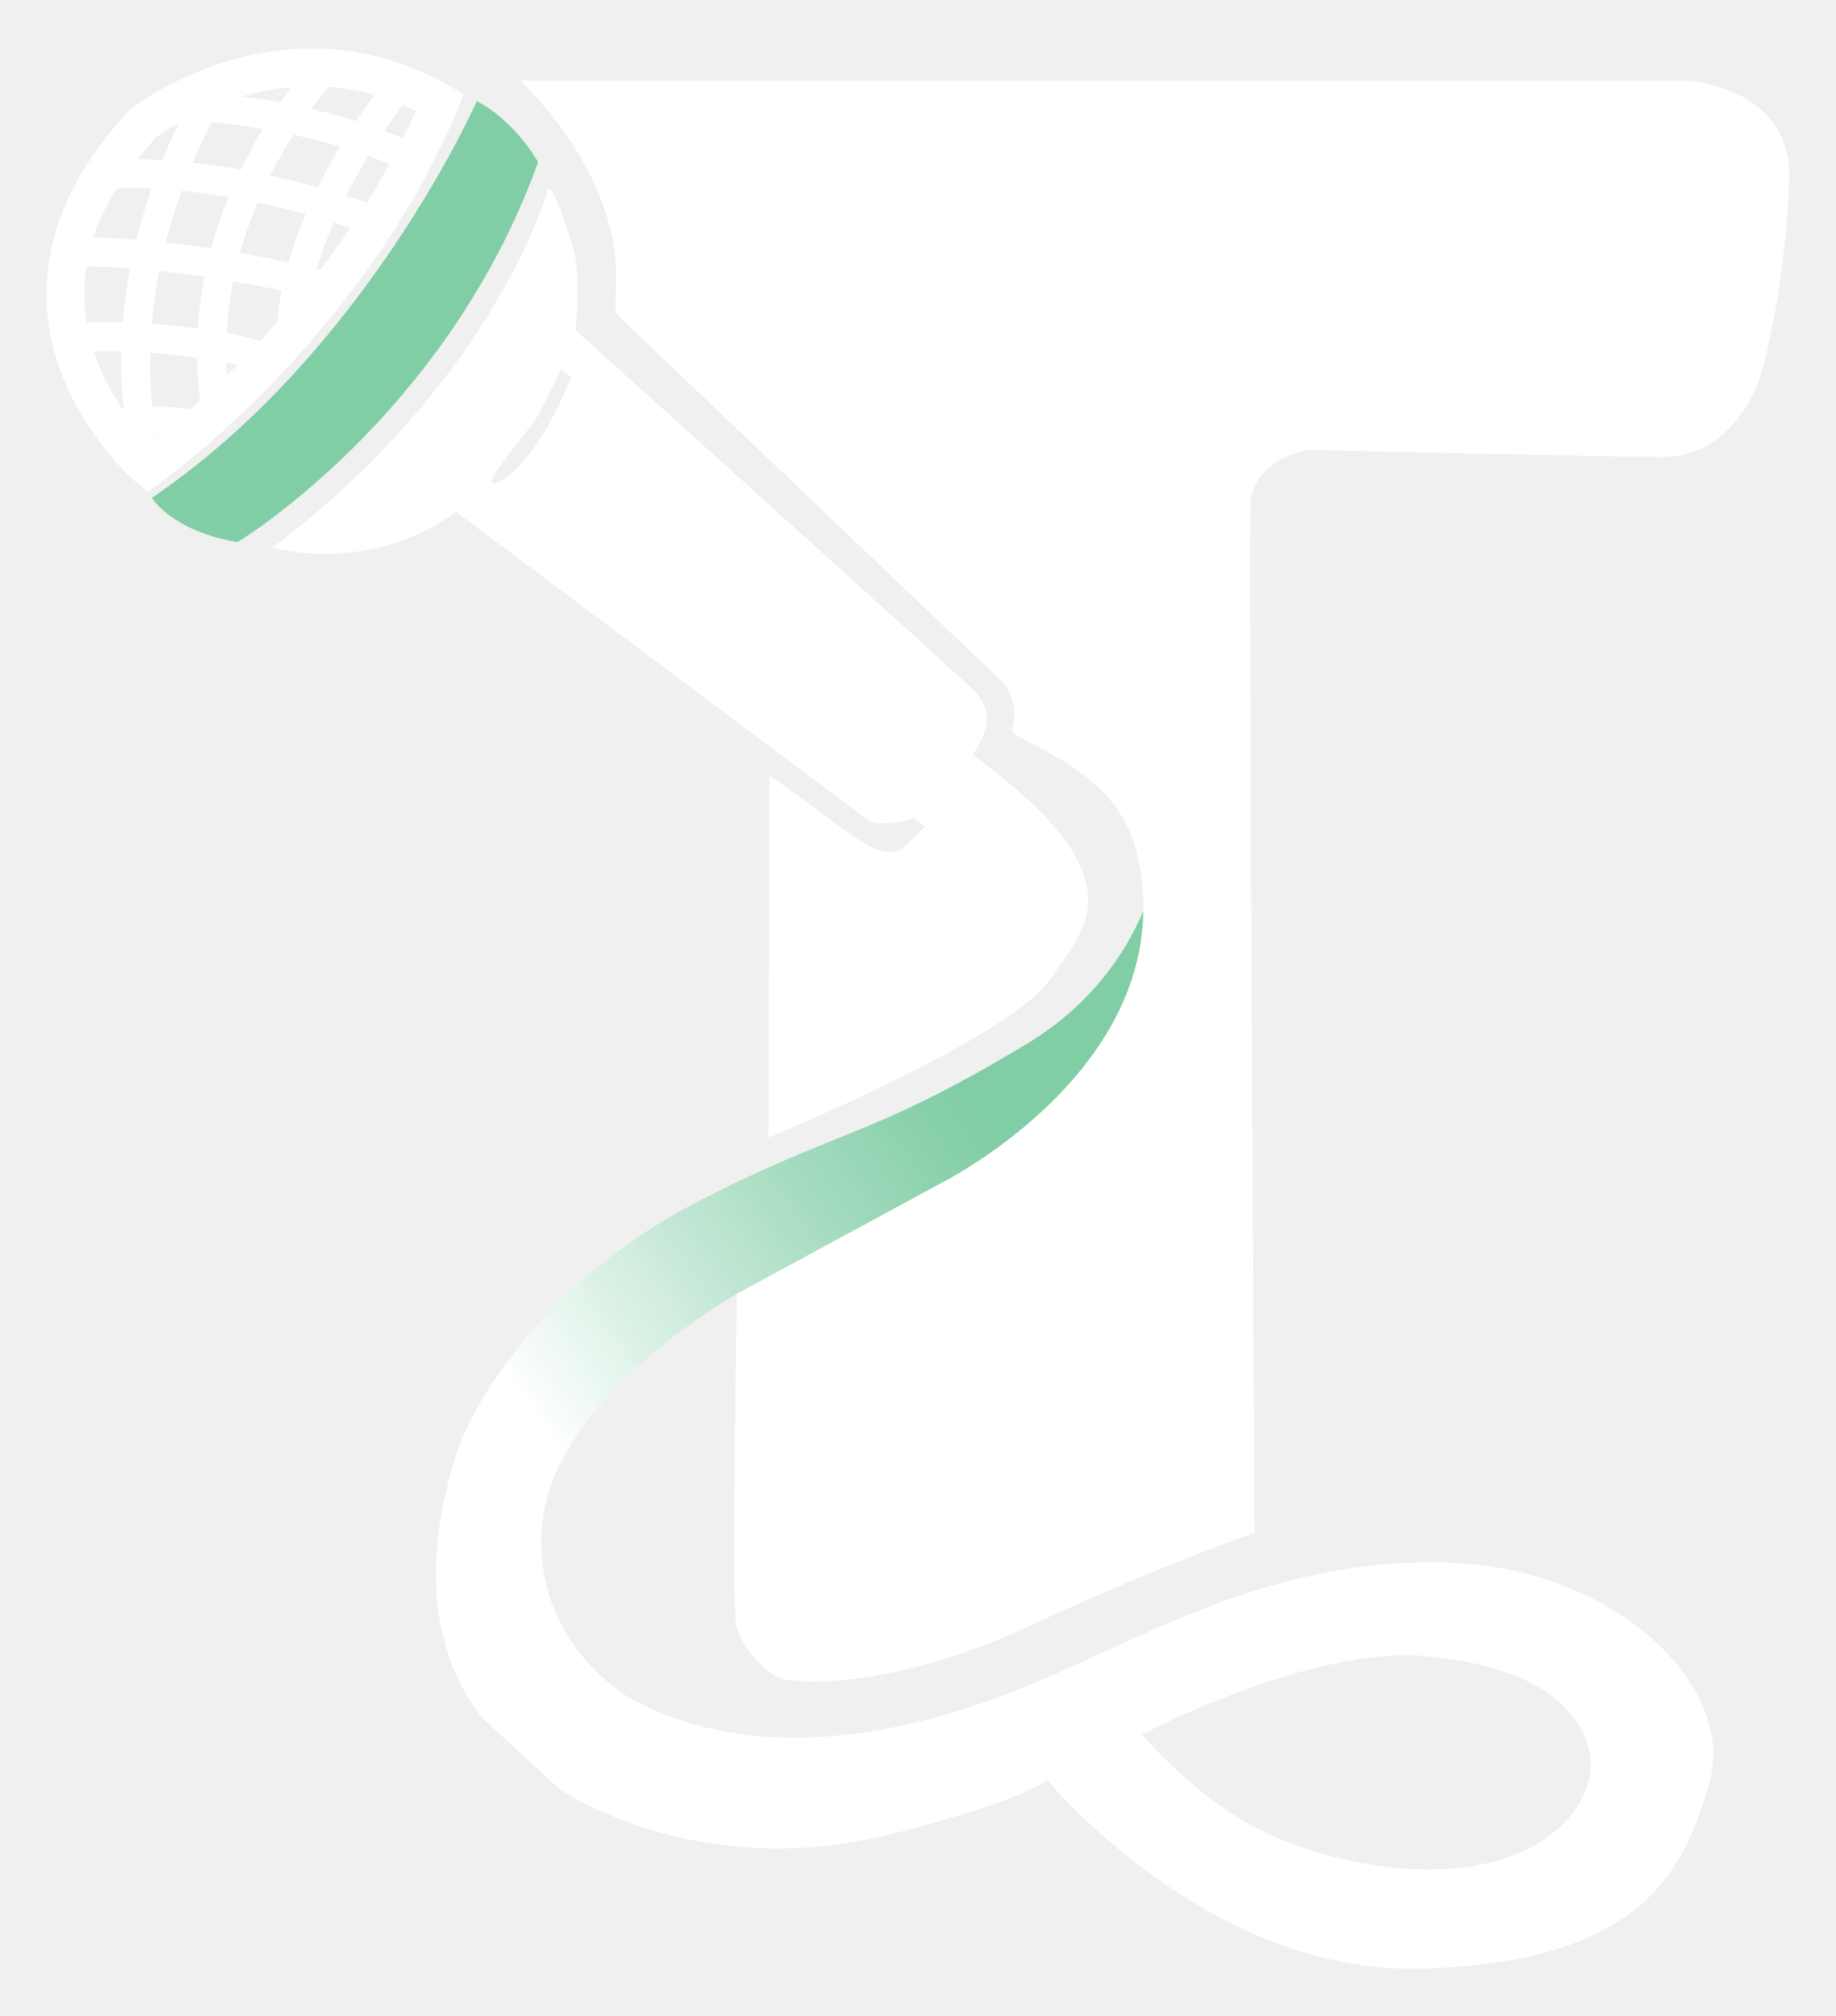
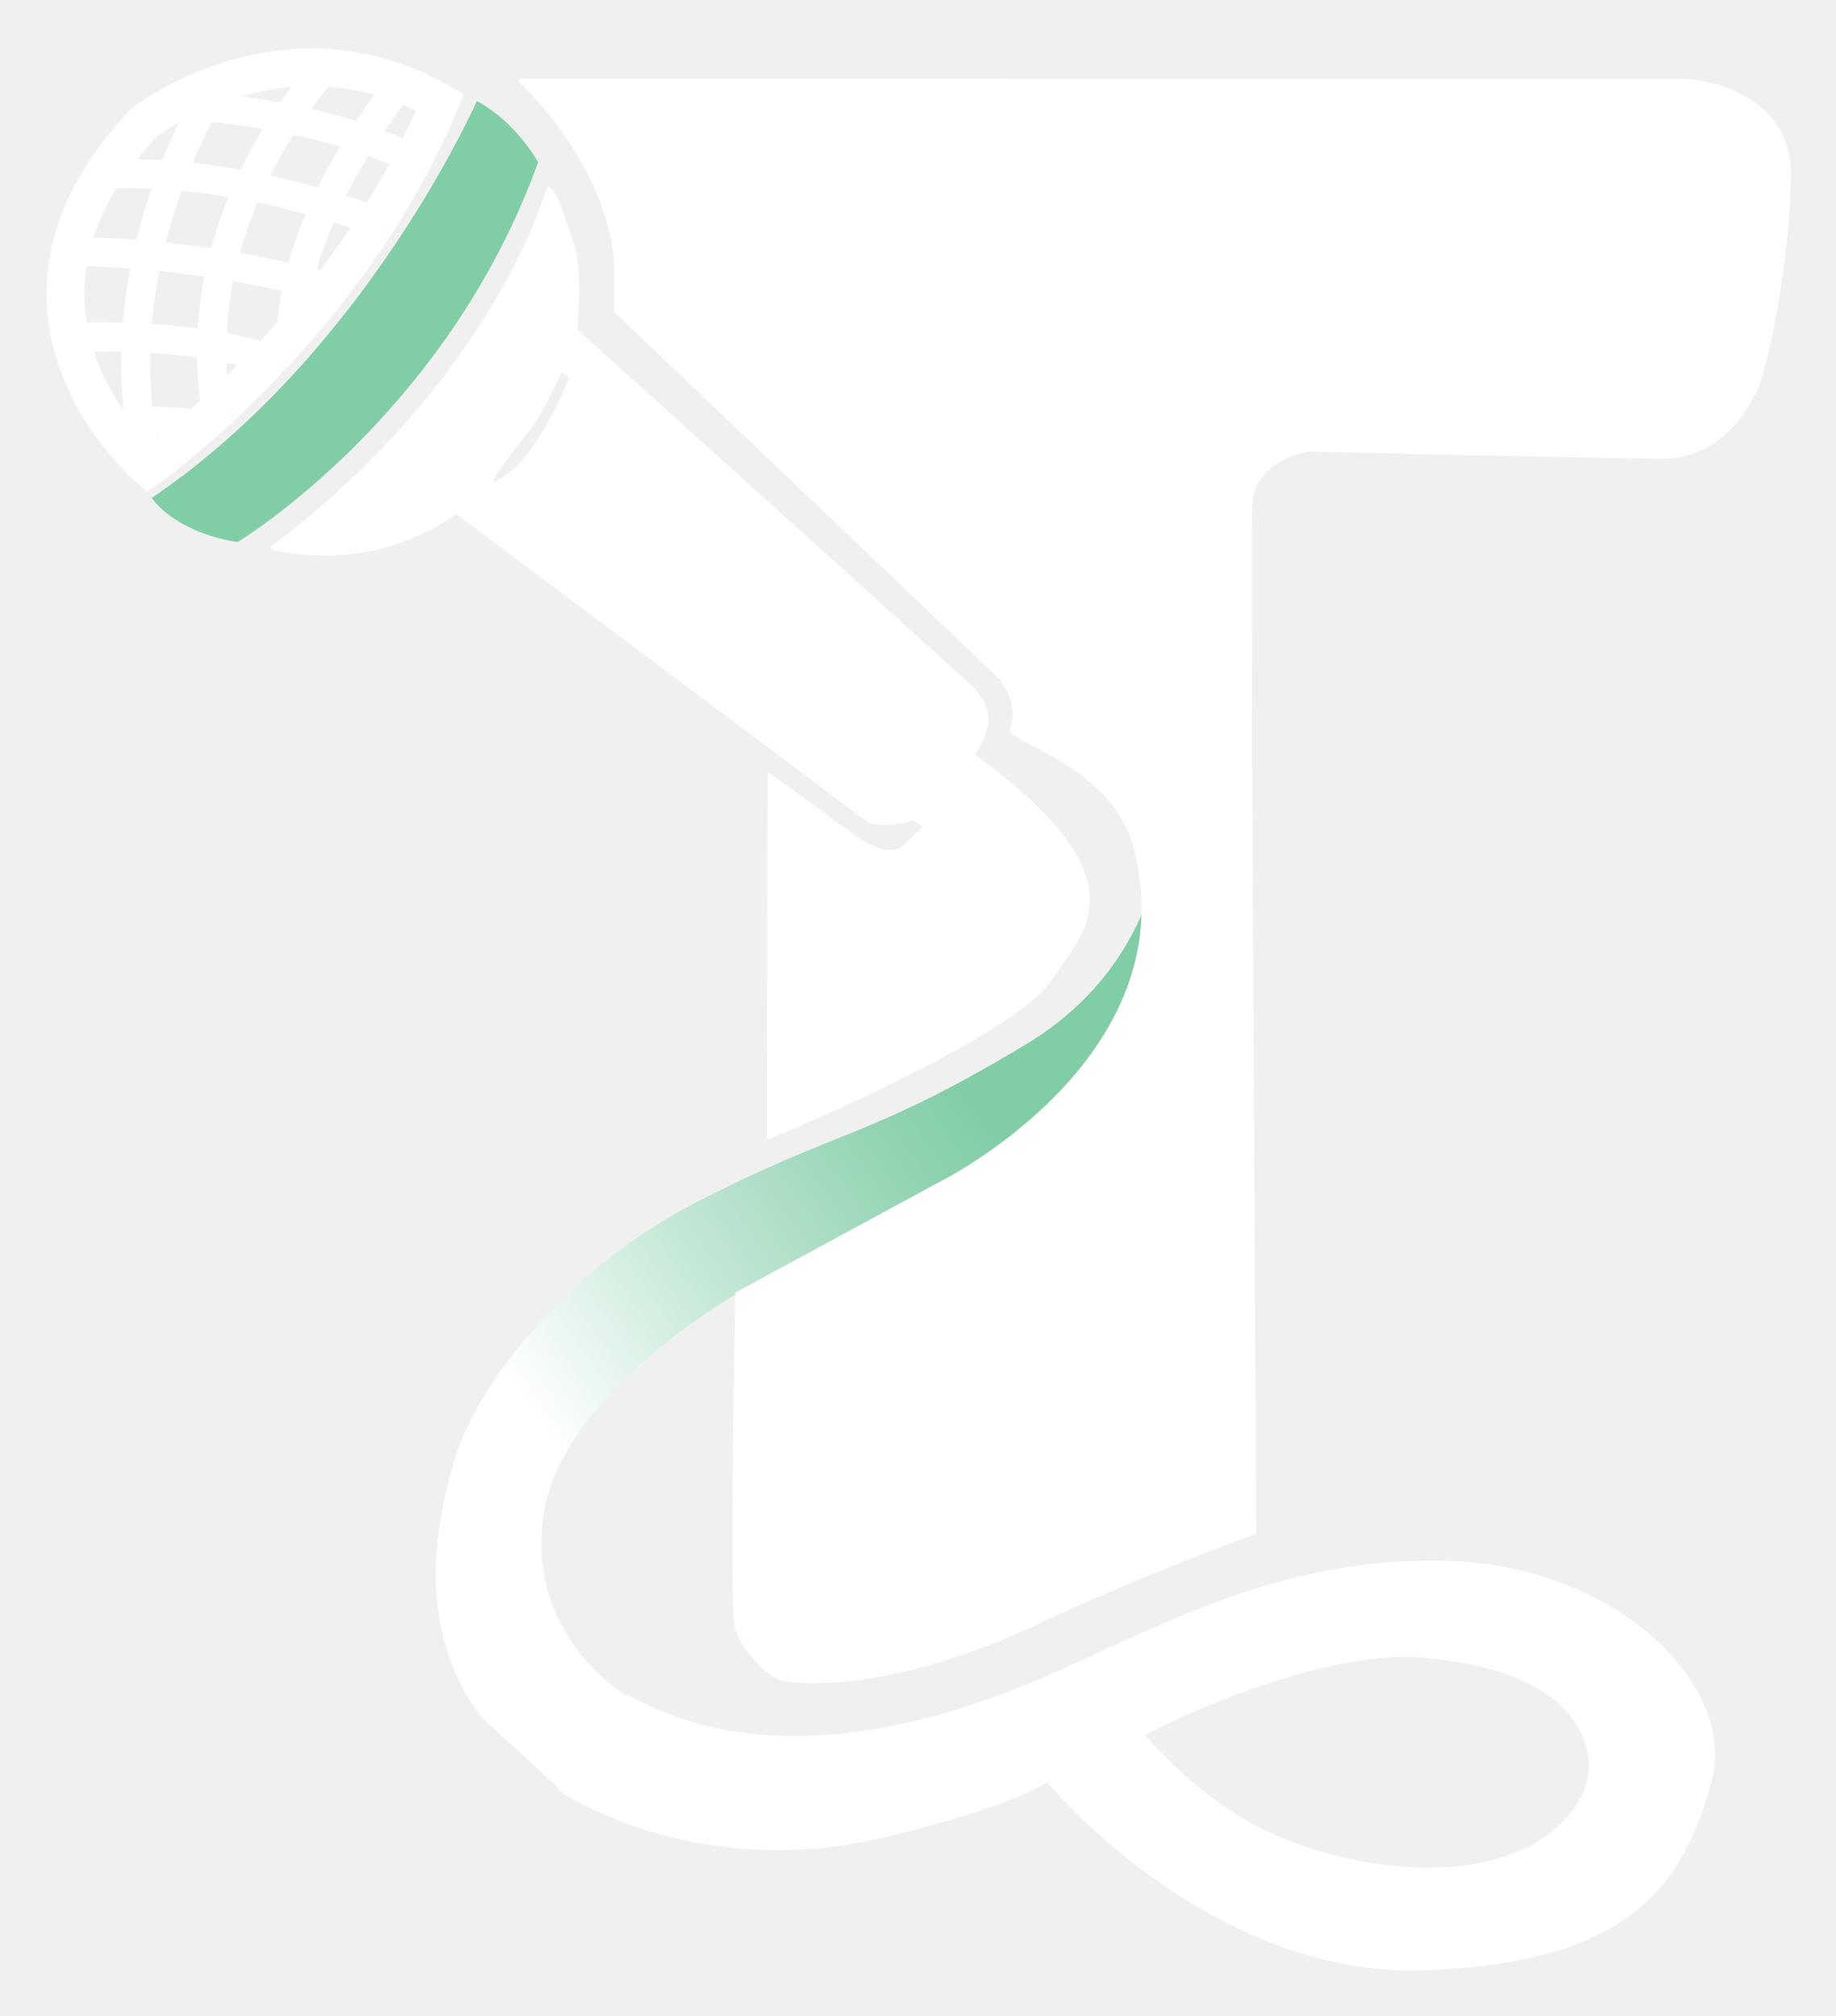
<svg xmlns="http://www.w3.org/2000/svg" viewBox="0 0 632 694" width="632" height="694">
-   <g transform="translate(-659 -240)">
-     <clipPath id="hole-r">
-       <path clip-rule="evenodd" d="M0 0H1920V1080H0Z M 1052.176 837.094 C 1052.176 837.094 1110.117 806.387 1150.094 810.152 C 1190.074 813.918 1203.691 829.562 1206.297 843.758 C 1208.906 857.953 1196.445 875.625 1170.953 881.418 C 1145.461 887.215 1113.594 880.551 1091.574 869.25 C 1069.559 857.953 1052.176 837.094 1052.176 837.094 " />
-     </clipPath>
-     <g clip-path="url(#hole-r)">
-       <defs>
-         <clipPath id="clip-0-r">
-           <path clip-rule="nonzero" d="M 809 503 L 1080 503 L 1080 856 L 809 856 Z M 809 503 " />
-         </clipPath>
-         <clipPath id="clip-1-r">
-           <path clip-rule="nonzero" d="M 1012.203 599.535 C 957.949 632.152 948.312 628.266 898.617 653.961 C 848.926 679.652 822.102 720.879 815.891 741.207 C 809.68 761.535 800.926 800.219 824.926 831.277 L 851.605 855.852 L 874.996 824.012 C 874.996 824.012 839.891 803.605 846.102 761.535 C 852.312 719.465 912.715 685.359 912.715 685.359 L 1079.891 618.102 L 1060.871 503.391 C 1060.871 503.391 1068.5 565.695 1012.203 599.535 " />
-         </clipPath>
-         <linearGradient id="lp-r" gradientUnits="userSpaceOnUse" x1="-0.576" y1="0" x2="1.732" y2="0" gradientTransform="matrix(152.6395, -107.5975, 107.5975, 152.6395, 857.4816, 749.2346)">
-           <stop offset="0" stop-color="#FFFFFF" stop-opacity="1" />
-           <stop offset="0.25" stop-color="#FFFFFF" stop-opacity="1" />
-           <stop offset="0.254" stop-color="#FEFFFE" stop-opacity="1" />
-           <stop offset="0.258" stop-color="#FCFEFD" stop-opacity="1" />
-           <stop offset="0.262" stop-color="#FBFDFC" stop-opacity="1" />
-           <stop offset="0.266" stop-color="#F9FDFB" stop-opacity="1" />
-           <stop offset="0.27" stop-color="#F8FCFA" stop-opacity="1" />
-           <stop offset="0.273" stop-color="#F7FCF9" stop-opacity="1" />
-           <stop offset="0.277" stop-color="#F5FBF8" stop-opacity="1" />
-           <stop offset="0.281" stop-color="#F4FBF7" stop-opacity="1" />
-           <stop offset="0.285" stop-color="#F3FAF6" stop-opacity="1" />
-           <stop offset="0.289" stop-color="#F2FAF6" stop-opacity="1" />
-           <stop offset="0.293" stop-color="#F1F9F5" stop-opacity="1" />
-           <stop offset="0.297" stop-color="#EFF9F4" stop-opacity="1" />
-           <stop offset="0.301" stop-color="#EDF8F3" stop-opacity="1" />
-           <stop offset="0.305" stop-color="#ECF8F2" stop-opacity="1" />
-           <stop offset="0.309" stop-color="#EBF7F1" stop-opacity="1" />
-           <stop offset="0.312" stop-color="#EAF7F0" stop-opacity="1" />
-           <stop offset="0.316" stop-color="#E9F6EF" stop-opacity="1" />
-           <stop offset="0.32" stop-color="#E7F5EE" stop-opacity="1" />
-           <stop offset="0.324" stop-color="#E6F5ED" stop-opacity="1" />
-           <stop offset="0.328" stop-color="#E5F5EC" stop-opacity="1" />
-           <stop offset="0.332" stop-color="#E3F4EC" stop-opacity="1" />
-           <stop offset="0.336" stop-color="#E2F4EB" stop-opacity="1" />
-           <stop offset="0.34" stop-color="#E1F3EA" stop-opacity="1" />
-           <stop offset="0.344" stop-color="#DFF2E8" stop-opacity="1" />
-           <stop offset="0.348" stop-color="#DEF2E8" stop-opacity="1" />
-           <stop offset="0.352" stop-color="#DDF1E7" stop-opacity="1" />
-           <stop offset="0.355" stop-color="#DCF1E6" stop-opacity="1" />
-           <stop offset="0.359" stop-color="#DAF0E5" stop-opacity="1" />
-           <stop offset="0.363" stop-color="#D9F0E4" stop-opacity="1" />
-           <stop offset="0.367" stop-color="#D8F0E4" stop-opacity="1" />
-           <stop offset="0.371" stop-color="#D6EFE2" stop-opacity="1" />
-           <stop offset="0.375" stop-color="#D5EEE1" stop-opacity="1" />
-           <stop offset="0.379" stop-color="#D4EEE1" stop-opacity="1" />
-           <stop offset="0.383" stop-color="#D3EDE0" stop-opacity="1" />
-           <stop offset="0.387" stop-color="#D2EDDF" stop-opacity="1" />
-           <stop offset="0.391" stop-color="#D1EDDE" stop-opacity="1" />
-           <stop offset="0.395" stop-color="#CFECDD" stop-opacity="1" />
-           <stop offset="0.398" stop-color="#CEEBDC" stop-opacity="1" />
-           <stop offset="0.402" stop-color="#CDEBDB" stop-opacity="1" />
-           <stop offset="0.406" stop-color="#CBEADA" stop-opacity="1" />
-           <stop offset="0.41" stop-color="#CAEAD9" stop-opacity="1" />
-           <stop offset="0.414" stop-color="#C9E9D9" stop-opacity="1" />
-           <stop offset="0.418" stop-color="#C7E9D8" stop-opacity="1" />
-           <stop offset="0.422" stop-color="#C6E8D7" stop-opacity="1" />
-           <stop offset="0.426" stop-color="#C5E8D6" stop-opacity="1" />
-           <stop offset="0.43" stop-color="#C4E8D5" stop-opacity="1" />
-           <stop offset="0.434" stop-color="#C2E7D4" stop-opacity="1" />
-           <stop offset="0.438" stop-color="#C1E6D3" stop-opacity="1" />
-           <stop offset="0.441" stop-color="#C0E6D2" stop-opacity="1" />
-           <stop offset="0.445" stop-color="#BFE6D2" stop-opacity="1" />
-           <stop offset="0.449" stop-color="#BEE5D1" stop-opacity="1" />
-           <stop offset="0.453" stop-color="#BDE5D0" stop-opacity="1" />
-           <stop offset="0.457" stop-color="#BCE4CF" stop-opacity="1" />
-           <stop offset="0.461" stop-color="#BAE4CE" stop-opacity="1" />
-           <stop offset="0.465" stop-color="#B9E3CE" stop-opacity="1" />
-           <stop offset="0.469" stop-color="#B8E3CD" stop-opacity="1" />
-           <stop offset="0.473" stop-color="#B7E2CC" stop-opacity="1" />
-           <stop offset="0.477" stop-color="#B6E2CB" stop-opacity="1" />
-           <stop offset="0.48" stop-color="#B5E1CA" stop-opacity="1" />
-           <stop offset="0.484" stop-color="#B3E1C9" stop-opacity="1" />
-           <stop offset="0.488" stop-color="#B2E0C8" stop-opacity="1" />
-           <stop offset="0.492" stop-color="#B1E0C8" stop-opacity="1" />
-           <stop offset="0.496" stop-color="#AFDFC7" stop-opacity="1" />
-           <stop offset="0.5" stop-color="#AEDFC6" stop-opacity="1" />
-           <stop offset="0.504" stop-color="#ADDFC5" stop-opacity="1" />
-           <stop offset="0.508" stop-color="#ACDEC4" stop-opacity="1" />
-           <stop offset="0.512" stop-color="#ABDEC4" stop-opacity="1" />
-           <stop offset="0.516" stop-color="#AADDC3" stop-opacity="1" />
-           <stop offset="0.52" stop-color="#A9DDC2" stop-opacity="1" />
-           <stop offset="0.523" stop-color="#A8DCC1" stop-opacity="1" />
-           <stop offset="0.527" stop-color="#A7DCC1" stop-opacity="1" />
-           <stop offset="0.531" stop-color="#A6DCC0" stop-opacity="1" />
-           <stop offset="0.535" stop-color="#A4DBBF" stop-opacity="1" />
-           <stop offset="0.539" stop-color="#A3DBBE" stop-opacity="1" />
-           <stop offset="0.543" stop-color="#A2DABD" stop-opacity="1" />
-           <stop offset="0.547" stop-color="#A1DABD" stop-opacity="1" />
-           <stop offset="0.551" stop-color="#A0D9BC" stop-opacity="1" />
-           <stop offset="0.555" stop-color="#9FD9BB" stop-opacity="1" />
-           <stop offset="0.559" stop-color="#9ED8BA" stop-opacity="1" />
-           <stop offset="0.562" stop-color="#9DD8B9" stop-opacity="1" />
-           <stop offset="0.566" stop-color="#9CD8B9" stop-opacity="1" />
-           <stop offset="0.57" stop-color="#9BD7B8" stop-opacity="1" />
-           <stop offset="0.574" stop-color="#9AD7B7" stop-opacity="1" />
-           <stop offset="0.578" stop-color="#99D6B7" stop-opacity="1" />
-           <stop offset="0.582" stop-color="#97D6B6" stop-opacity="1" />
-           <stop offset="0.586" stop-color="#97D6B5" stop-opacity="1" />
-           <stop offset="0.59" stop-color="#96D5B5" stop-opacity="1" />
-           <stop offset="0.594" stop-color="#95D5B4" stop-opacity="1" />
-           <stop offset="0.598" stop-color="#94D4B3" stop-opacity="1" />
-           <stop offset="0.602" stop-color="#93D4B2" stop-opacity="1" />
-           <stop offset="0.605" stop-color="#92D4B2" stop-opacity="1" />
-           <stop offset="0.609" stop-color="#90D3B1" stop-opacity="1" />
-           <stop offset="0.613" stop-color="#8FD3B0" stop-opacity="1" />
-           <stop offset="0.617" stop-color="#8ED2AF" stop-opacity="1" />
-           <stop offset="0.621" stop-color="#8ED2AF" stop-opacity="1" />
-           <stop offset="0.625" stop-color="#8DD2AE" stop-opacity="1" />
-           <stop offset="0.629" stop-color="#8CD1AE" stop-opacity="1" />
-           <stop offset="0.633" stop-color="#8BD1AD" stop-opacity="1" />
-           <stop offset="0.637" stop-color="#8AD1AC" stop-opacity="1" />
-           <stop offset="0.641" stop-color="#89D0AC" stop-opacity="1" />
-           <stop offset="0.645" stop-color="#88D0AB" stop-opacity="1" />
-           <stop offset="0.648" stop-color="#87CFAA" stop-opacity="1" />
-           <stop offset="0.652" stop-color="#87CFAA" stop-opacity="1" />
-           <stop offset="0.656" stop-color="#86CFA9" stop-opacity="1" />
-           <stop offset="0.66" stop-color="#85CFA9" stop-opacity="1" />
-           <stop offset="0.664" stop-color="#84CEA8" stop-opacity="1" />
-           <stop offset="0.668" stop-color="#83CEA8" stop-opacity="1" />
-           <stop offset="0.672" stop-color="#83CEA7" stop-opacity="1" />
-           <stop offset="0.676" stop-color="#82CDA7" stop-opacity="1" />
-           <stop offset="0.68" stop-color="#81CDA6" stop-opacity="1" />
-           <stop offset="0.688" stop-color="#81CDA6" stop-opacity="1" />
-           <stop offset="0.75" stop-color="#81CDA6" stop-opacity="1" />
-           <stop offset="1" stop-color="#81CDA6" stop-opacity="1" />
-         </linearGradient>
-       </defs>
-       <path fill-rule="nonzero" fill="#FFFFFF" fill-opacity="1" d="M 832.336 404.852 C 819.395 412.746 840.938 388.711 843.996 383.309 C 847.055 377.906 852.172 367.312 852.172 367.312 L 855.656 369.871 C 855.656 369.871 845.277 396.961 832.336 404.852 M 994.109 477.48 C 987.125 470.719 857.176 353.707 857.176 353.707 C 857.176 353.707 859.148 332.395 855.961 323.828 C 852.777 315.258 850.688 306.328 847.75 304.953 C 847.75 304.953 830.066 370.254 752.742 428.547 C 752.742 428.547 785.703 438.234 816.062 416.215 L 958.332 522.703 C 958.332 522.703 964.348 524.949 973.363 521.641 C 974.379 521.27 975.43 520.828 976.516 520.305 L 993.719 499.777 C 993.719 499.777 1004.555 487.594 994.109 477.48 " />
-       <path fill-rule="nonzero" fill="#FFFFFF" fill-opacity="1" d="M 874.996 824.012 L 851.605 855.852 C 851.605 855.852 896.867 887.309 962.109 872.23 C 962.109 872.23 1005.523 862.207 1019.574 852.773 C 1019.574 852.773 1074.809 919.938 1148.781 917.676 C 1222.762 915.418 1238.57 885.77 1247.605 853.301 C 1256.641 820.828 1215.699 779.605 1157.254 777.914 C 1098.809 776.219 1056.172 801.867 1016.359 818.832 C 976.547 835.793 920.555 849.777 874.996 824.012 " />
-       <g clip-path="url(#clip-0-r)">
-         <g clip-path="url(#clip-1-r)">
-           <path fill-rule="nonzero" fill="url(#lp-r)" d="M 634.945 620.391 L 893.527 987.219 L 1245.867 738.852 L 987.285 372.02 Z M 634.945 620.391 " />
-         </g>
-       </g>
-       <path fill-rule="nonzero" fill="#FFFFFF" fill-opacity="1" d="M 870.949 347.855 L 871.031 332.668 C 871.031 332.668 872.414 301.766 838.102 267.695 L 1239.648 267.746 C 1239.648 267.746 1275.41 269.602 1274.945 300.719 C 1274.48 331.836 1266.703 367.598 1263.219 374.562 C 1259.734 381.527 1250.562 397.434 1230.941 397.316 C 1211.32 397.203 1109.613 394.879 1109.613 394.879 C 1109.613 394.879 1090.223 397.551 1089.527 413.805 C 1088.828 430.059 1090.922 767.578 1090.922 767.578 C 1090.922 767.578 1055.102 780.285 1013.641 799.648 C 972.18 819.016 942.719 818.742 942.719 818.742 C 942.719 818.742 932.082 819.289 927.445 817.652 C 922.809 816.016 914.078 807.016 912.441 799.379 C 910.805 791.738 912.715 685.359 912.715 685.359 L 981.98 647.832 C 981.98 647.832 1067.906 605.758 1050.23 533.02 C 1043.344 504.68 1011.055 496.723 1007.277 491.461 C 1007.277 491.461 1010.906 482.723 1004.02 474.648 " />
-       <path fill-rule="nonzero" fill="#81CDA6" fill-opacity="1" d="M 740.785 426.613 C 740.785 426.613 812.754 383.355 844.25 295.828 C 844.25 295.828 836.672 281.957 823.16 274.789 C 823.16 274.789 785.098 361.34 711.281 411.395 C 711.281 411.395 718.234 422.895 740.785 426.613 " />
-       <path fill="none" stroke-width="13" stroke-linecap="butt" stroke-linejoin="miter" stroke="#FFFFFF" stroke-opacity="1" stroke-miterlimit="10" d="M -0.001 -0.001 C -55.529 35.362 -106.357 -4.427 -106.357 -4.427 C -168.021 -69.493 -104.802 -123.228 -104.802 -123.228 C -104.802 -123.228 -33.782 -73.044 -2.314 7.757 " transform="matrix(1, 0, 0, -1, 814.8879, 277.8426)" />
-       <path fill="none" stroke-width="10" stroke-linecap="butt" stroke-linejoin="miter" stroke="#FFFFFF" stroke-opacity="1" stroke-miterlimit="10" d="M -0.001 -0.002 C -0.001 -0.002 -30.075 16.862 -84.708 19.139 " transform="matrix(1, 0, 0, -1, 801.9426, 295.1781)" />
-       <path fill="none" stroke-width="10" stroke-linecap="butt" stroke-linejoin="miter" stroke="#FFFFFF" stroke-opacity="1" stroke-miterlimit="10" d="M -0 0.001 C -0 0.001 -45.992 17.775 -90.645 15.646 " transform="matrix(1, 0, 0, -1, 786.6329, 315.591)" />
-       <path fill="none" stroke-width="10" stroke-linecap="butt" stroke-linejoin="miter" stroke="#FFFFFF" stroke-opacity="1" stroke-miterlimit="10" d="M -0.001 0.002 C -0.001 0.002 -39.826 11.205 -83.626 12.057 " transform="matrix(1, 0, 0, -1, 771.5991, 338.705)" />
-       <path fill="none" stroke-width="10" stroke-linecap="butt" stroke-linejoin="miter" stroke="#FFFFFF" stroke-opacity="1" stroke-miterlimit="10" d="M -0 -0 C -0 -0 -22.391 7.805 -61.942 6.953 " transform="matrix(1, 0, 0, -1, 749.9103, 362.9453)" />
-       <path fill="none" stroke-width="10" stroke-linecap="butt" stroke-linejoin="miter" stroke="#FFFFFF" stroke-opacity="1" stroke-miterlimit="10" d="M 0 -0.001 C 0 -0.001 -13.64 4.143 -33.929 -0.001 " transform="matrix(1, 0, 0, -1, 729.2849, 386.87)" />
-       <path fill="none" stroke-width="10" stroke-linecap="butt" stroke-linejoin="miter" stroke="#FFFFFF" stroke-opacity="1" stroke-miterlimit="10" d="M -0 -0 C -0 -0 -38.758 -44.578 -38.856 -90.973 " transform="matrix(1, 0, 0, -1, 797.9458, 267.9609)" />
-       <path fill="none" stroke-width="10" stroke-linecap="butt" stroke-linejoin="miter" stroke="#FFFFFF" stroke-opacity="1" stroke-miterlimit="10" d="M -0.001 -0.002 C 2.682 2.576 -51.9 -49.728 -38.701 -122.142 " transform="matrix(1, 0, 0, -1, 772.5991, 261.8849)" />
-       <path fill="none" stroke-width="10" stroke-linecap="butt" stroke-linejoin="miter" stroke="#FFFFFF" stroke-opacity="1" stroke-miterlimit="10" d="M 0.001 -0 C 2.509 3.437 -40.183 -56.055 -25.456 -127.582 " transform="matrix(1, 0, 0, -1, 734.2646, 267.9609)" />
-       <path fill-rule="nonzero" fill="#FFFFFF" fill-opacity="1" d="M 993.723 499.777 C 1053.352 543.266 1031.359 560.414 1020.758 576.797 C 1007.723 596.945 923.574 631.609 923.574 631.609 L 923.871 506.871 L 941.129 519.316 C 941.129 519.316 949.758 525.969 955.5 529.684 C 966.316 536.684 970.703 531.242 970.703 531.242 L 977.594 524.484 L 973.363 521.641 Z M 993.723 499.777 " />
-     </g>
+   <defs>
+     <linearGradient id="cord-r" x1="524.48" y1="836.23" x2="677.12" y2="728.64" gradientUnits="userSpaceOnUse">
+       <stop offset="0" stop-color="#FFFFFF" />
+       <stop offset=".42" stop-color="#C3E7D5" />
+       <stop offset=".81" stop-color="#94D4B3" />
+       <stop offset="1" stop-color="#81CDA6" />
+     </linearGradient>
+   </defs>
+   <g transform="translate(-326 -327)">
+     <path fill="#FFFFFF" stroke="#FFFFFF" stroke-width="1.2" stroke-linejoin="round" d="M661.11,564.48c-6.99-6.76-136.94-123.77-136.94-123.77,0,0,1.97-21.31-1.21-29.88-3.19-8.57-5.28-17.5-8.21-18.87,0,0-17.68,65.3-95.01,123.59,0,0,32.96,9.69,63.32-12.33l142.27,106.49s6.01,2.24,15.03-1.06c1.01-.37,2.07-.81,3.15-1.34l17.21-20.53s10.83-12.19.39-22.3ZM499.34,491.85c-12.94,7.89,8.6-16.14,11.66-21.54s8.18-16,8.18-16l3.48,2.56s-10.38,27.09-23.32,34.98Z" />
+     <path fill="url(#cord-r)" d="M542,911.01s-35.11-20.4-28.9-62.47,66.61-76.18,66.61-76.18l167.17-67.26-19.02-114.71s7.63,62.31-48.67,96.15c-54.25,32.62-63.89,28.73-113.58,54.42s-76.52,66.92-82.73,87.25-14.96,59.01,9.04,90.07l26.68,24.57,23.39-31.84Z" />
+     <path fill="#FFFFFF" stroke="#FFFFFF" stroke-width="1.2" stroke-linejoin="round" d="M537.95,434.86l.08-15.19s1.38-30.9-32.93-64.97l401.55.05s35.76,1.86,35.3,32.97c-.46,31.12-8.24,66.88-11.73,73.84-3.48,6.97-12.66,22.87-32.28,22.76-19.62-.12-121.33-2.44-121.33-2.44,0,0-19.39,2.67-20.09,18.93-.7,16.25,1.39,353.77,1.39,353.77,0,0-35.82,12.71-77.28,32.07-41.46,19.37-70.92,19.09-70.92,19.09,0,0-10.64.55-15.28-1.09s-13.37-10.64-15-18.28.27-114.02.27-114.02l69.27-37.53s85.93-42.07,68.25-114.81c-6.89-28.34-39.18-36.3-42.95-41.56,0,0,3.63-8.74-3.26-16.81" />
+     <path fill="#81CDA6" d="M407.79,513.61s71.97-43.26,103.47-130.78c0,0-7.58-13.87-21.09-21.04,0,0-38.06,86.55-111.88,136.61,0,0,6.95,11.5,29.5,15.22Z" />
+     <path fill="none" stroke="#FFFFFF" stroke-width="13" stroke-miterlimit="10" d="M481.89,364.84c-55.53-35.36-106.35,4.43-106.35,4.43-61.66,65.07,1.55,118.8,1.55,118.8,0,0,71.02-50.18,102.49-130.98" />
+     <path fill="none" stroke="#FFFFFF" stroke-width="10" stroke-miterlimit="10" d="M468.94,382.18s-30.08-16.86-84.71-19.14" />
+     <path fill="none" stroke="#FFFFFF" stroke-width="10" stroke-miterlimit="10" d="M453.63,402.59s-45.99-17.77-90.65-15.65" />
+     <path fill="none" stroke="#FFFFFF" stroke-width="10" stroke-miterlimit="10" d="M438.6,425.71s-39.83-11.21-83.63-12.06" />
+     <path fill="none" stroke="#FFFFFF" stroke-width="10" stroke-miterlimit="10" d="M416.91,449.95s-22.39-7.8-61.94-6.95" />
+     <path fill="none" stroke="#FFFFFF" stroke-width="10" stroke-miterlimit="10" d="M396.28,473.87s-13.64-4.14-33.93,0" />
+     <path fill="none" stroke="#FFFFFF" stroke-width="10" stroke-miterlimit="10" d="M464.95,354.96s-38.76,44.58-38.86,90.97" />
+     <path fill="none" stroke="#FFFFFF" stroke-width="10" stroke-miterlimit="10" d="M439.6,348.88c2.68-2.58-51.9,49.73-38.7,122.14" />
+     <path fill="none" stroke="#FFFFFF" stroke-width="10" stroke-miterlimit="10" d="M401.26,354.96c2.51-3.44-40.18,56.06-25.46,127.58" />
+     <path fill="#FFFFFF" stroke="#FFFFFF" stroke-width="1.2" stroke-linejoin="round" d="M824.25,864.91c-58.45-1.69-101.08,23.96-140.89,40.92-39.81,16.96-95.81,30.95-141.36,5.18l-23.39,31.84s45.26,31.46,110.5,16.38c0,0,43.41-10.02,57.47-19.46,0,0,55.23,67.16,129.21,64.9,73.98-2.26,89.79-31.91,98.82-64.38,9.04-32.47-31.91-73.69-90.35-75.39ZM837.95,968.42c-25.49,5.79-57.36-.87-79.38-12.17-22.02-11.3-39.4-32.16-39.4-32.16,0,0,57.94-30.71,97.92-26.94,39.98,3.77,53.59,19.41,56.2,33.61,2.61,14.2-9.85,31.87-35.34,37.66Z" />
+     <path fill="#FFFFFF" stroke="#FFFFFF" stroke-width="1.2" stroke-linejoin="round" d="M660.72,586.78c59.63,43.49,37.64,60.64,27.04,77.02-13.04,20.15-97.19,54.81-97.19,54.81l.3-124.74,17.26,12.44s8.63,6.65,14.37,10.37c10.81,7,15.2,1.56,15.2,1.56l6.89-6.76-4.23-2.84,20.36-21.86Z" />
  </g>
</svg>
